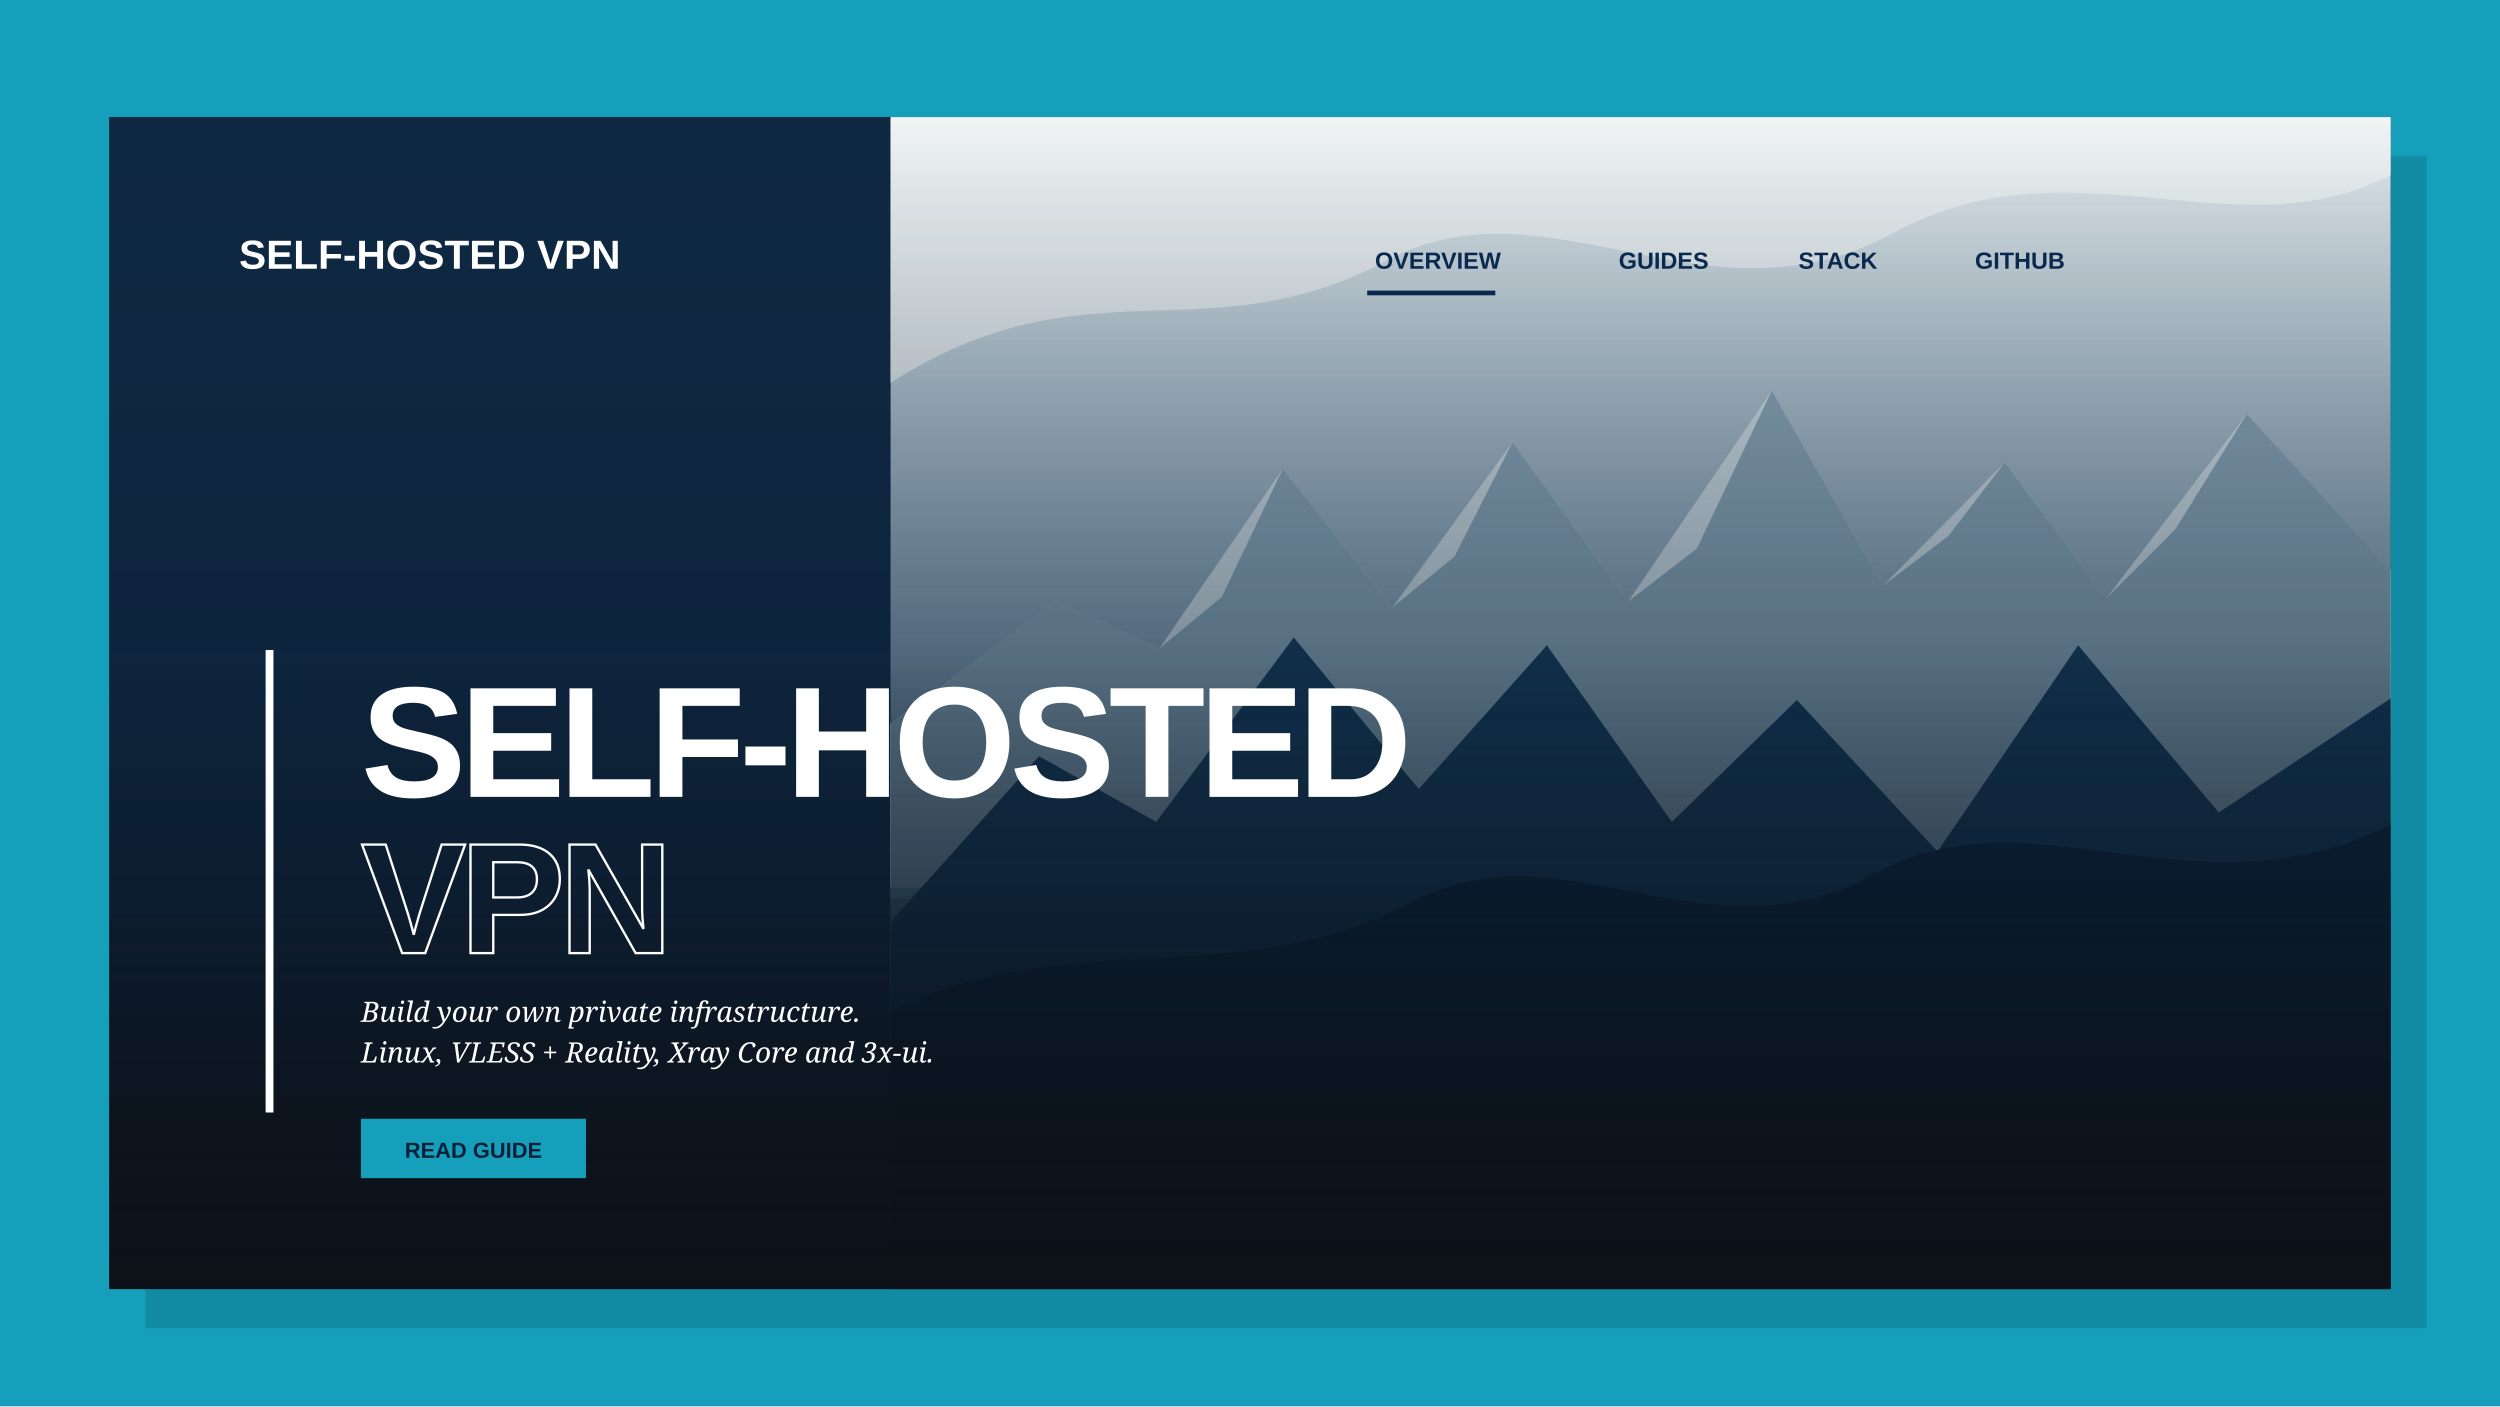
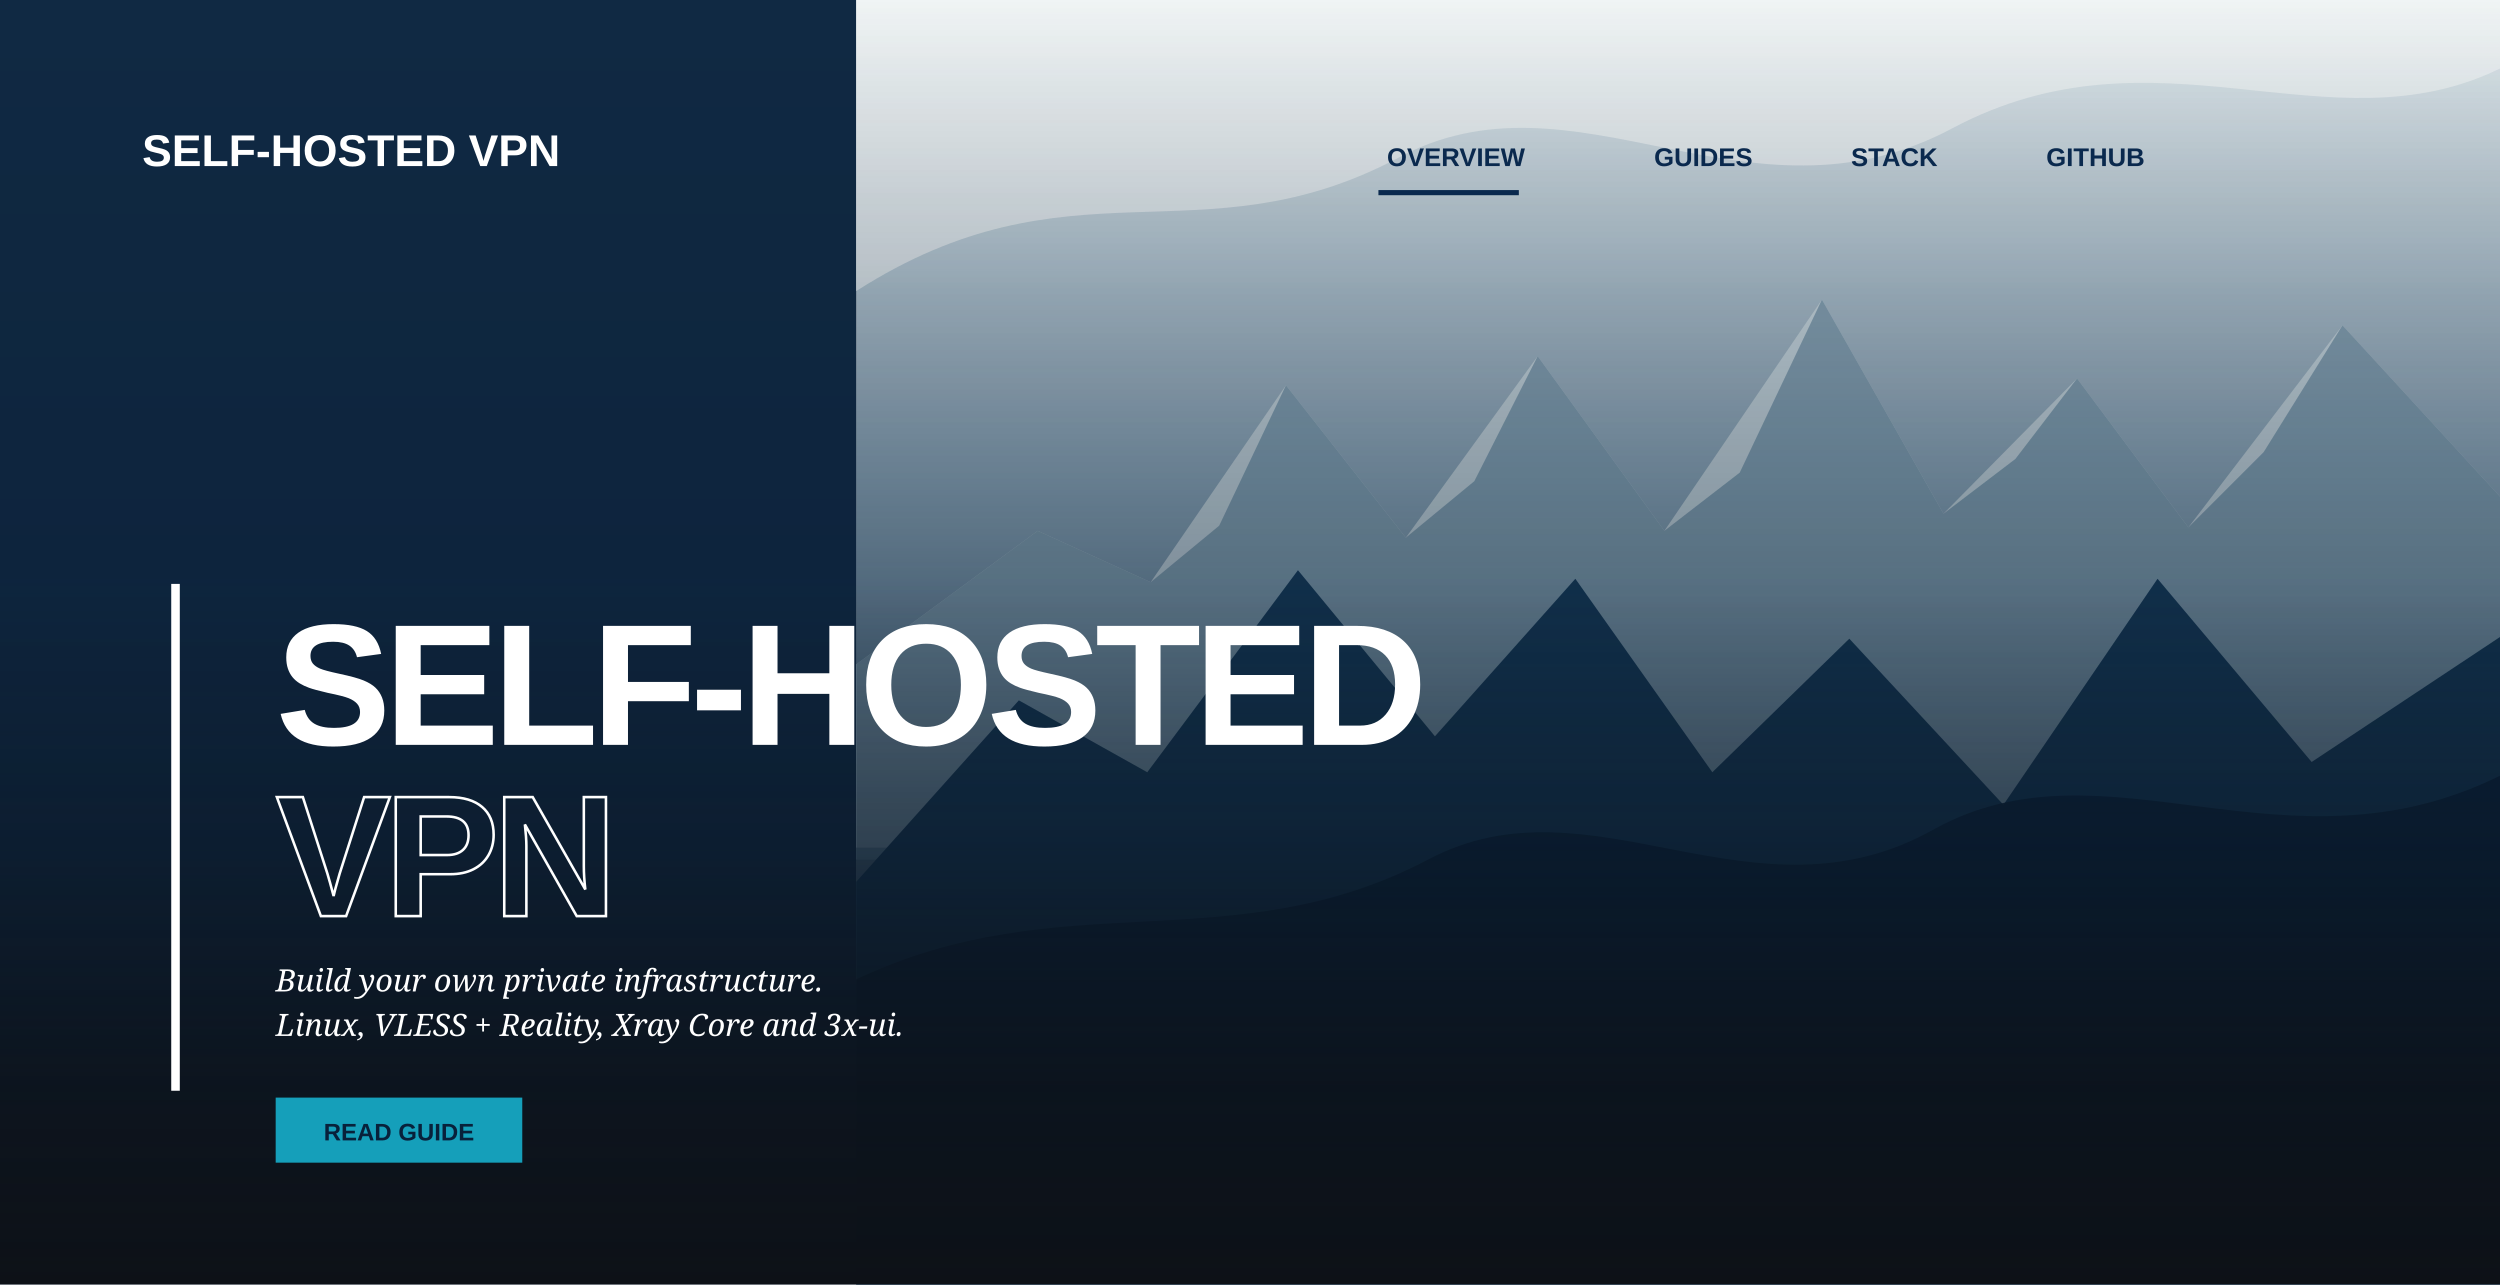
- <svg xmlns="http://www.w3.org/2000/svg" viewBox="0 0 1600 900">
+ <svg xmlns="http://www.w3.org/2000/svg" viewBox="0 0 1460 750">
  <defs>
    <linearGradient id="sidebar" x1="0" y1="0" x2="0" y2="1">
      <stop offset="0%" stop-color="#102943" />
      <stop offset="100%" stop-color="#0a2038" />
    </linearGradient>
    <linearGradient id="sky" x1="0" y1="0" x2="0" y2="1">
      <stop offset="0%" stop-color="#e6edef" />
      <stop offset="42%" stop-color="#91aabb" />
      <stop offset="100%" stop-color="#0a2843" />
    </linearGradient>
    <linearGradient id="shade" x1="0" y1="0" x2="0" y2="1">
      <stop offset="0%" stop-color="#071d34" stop-opacity="0" />
      <stop offset="100%" stop-color="#071d34" stop-opacity="0.9" />
    </linearGradient>
    <linearGradient id="fadeToGitHub" x1="0" y1="0" x2="0" y2="1">
      <stop offset="0%" stop-color="#0d1117" stop-opacity="0" />
      <stop offset="45%" stop-color="#0d1117" stop-opacity="0.02" />
      <stop offset="66%" stop-color="#0d1117" stop-opacity="0.32" />
      <stop offset="84%" stop-color="#0d1117" stop-opacity="0.78" />
      <stop offset="100%" stop-color="#0d1117" stop-opacity="1" />
    </linearGradient>
  </defs>
-   <rect width="1600" height="900" fill="#159fba" />
-   <rect x="93" y="100" width="1460" height="750" fill="#07566b" opacity="0.28" />
-   <rect x="70" y="75" width="1460" height="750" fill="#0d1117" />
-   <rect x="70" y="75" width="500" height="750" fill="url(#sidebar)" />
-   <rect x="570" y="75" width="960" height="750" fill="url(#sky)" />
-   <path d="M570 245 C695 165 770 228 885 168 C990 110 1090 214 1210 150 C1325 86 1430 164 1530 112 L1530 75 L570 75 Z" fill="#f4f7f7" opacity="0.72" />
-   <path d="M570 463 L676 385 L742 415 L821 300 L891 389 L968 283 L1042 385 L1134 250 L1205 375 L1283 296 L1348 383 L1438 265 L1530 365 L1530 568 L570 568 Z" fill="#d7e4e8" />
-   <path d="M570 463 L676 385 L742 415 L782 382 L821 300 L891 389 L931 356 L968 283 L1042 385 L1086 351 L1134 250 L1205 375 L1247 343 L1283 296 L1348 383 L1392 339 L1438 265 L1530 365 L1530 575 L570 575 Z" fill="#7192a6" opacity="0.68" />
-   <path d="M570 590 L665 484 L740 526 L828 408 L908 505 L990 413 L1070 526 L1150 448 L1240 545 L1330 413 L1420 520 L1530 447 L1530 825 L570 825 Z" fill="#173c5a" />
-   <path d="M570 647 C690 590 790 637 904 577 C1000 526 1094 619 1200 559 C1300 504 1405 590 1530 528 L1530 825 L570 825 Z" fill="#071e35" opacity="0.88" />
-   <rect x="570" y="75" width="960" height="750" fill="url(#shade)" />
-   <rect x="70" y="75" width="1460" height="750" fill="url(#fadeToGitHub)" />
-   <text x="153" y="172" fill="#ffffff" font-family="Arial, Helvetica, sans-serif" font-size="26" font-weight="700">SELF-HOSTED VPN</text>
+   <rect width="1460" height="750" fill="#0d1117" />
+   <rect width="500" height="750" fill="url(#sidebar)" />
+   <rect x="500" width="960" height="750" fill="url(#sky)" />
+   <path d="M500 170 C625 90 700 153 815 93 C920 35 1020 139 1140 75 C1260 11 1360 89 1460 40 L1460 0 L500 0 Z" fill="#f4f7f7" opacity="0.72" />
+   <path d="M500 388 L606 310 L672 340 L751 225 L821 314 L898 208 L972 310 L1064 175 L1135 300 L1213 221 L1278 308 L1368 190 L1460 290 L1460 495 L500 495 Z" fill="#d7e4e8" />
+   <path d="M500 388 L606 310 L672 340 L712 307 L751 225 L821 314 L861 281 L898 208 L972 310 L1016 276 L1064 175 L1135 300 L1177 268 L1213 221 L1278 308 L1322 264 L1368 190 L1460 290 L1460 502 L500 502 Z" fill="#7192a6" opacity="0.68" />
+   <path d="M500 515 L595 409 L670 451 L758 333 L838 430 L920 338 L1000 451 L1080 373 L1170 470 L1260 338 L1350 445 L1460 372 L1460 750 L500 750 Z" fill="#173c5a" />
+   <path d="M500 572 C620 515 720 562 834 502 C930 451 1024 544 1130 484 C1230 429 1335 515 1460 453 L1460 750 L500 750 Z" fill="#071e35" opacity="0.88" />
+   <rect x="500" width="960" height="750" fill="url(#shade)" />
+   <rect width="1460" height="750" fill="url(#fadeToGitHub)" />
+   <text x="83" y="97" fill="#ffffff" font-family="Arial, Helvetica, sans-serif" font-size="26" font-weight="700">SELF-HOSTED VPN</text>
  <g fill="#0a294e" font-family="Arial, Helvetica, sans-serif" font-size="15" font-weight="700">
-     <text x="880" y="172">OVERVIEW</text>
-     <text x="1036" y="172">GUIDES</text>
-     <text x="1151" y="172">STACK</text>
-     <text x="1264" y="172">GITHUB</text>
+     <text x="810" y="97">OVERVIEW</text>
+     <text x="966" y="97">GUIDES</text>
+     <text x="1081" y="97">STACK</text>
+     <text x="1195" y="97">GITHUB</text>
  </g>
-   <rect x="875" y="186" width="82" height="3" fill="#0a294e" />
-   <rect x="170" y="416" width="5" height="296" fill="#ffffff" />
-   <text x="231" y="510" fill="#ffffff" font-family="Arial, Helvetica, sans-serif" font-size="101" font-weight="800" letter-spacing="-4">SELF-HOSTED</text>
-   <text x="231" y="610" fill="none" stroke="#ffffff" stroke-width="1.5" font-family="Arial, Helvetica, sans-serif" font-size="101" font-weight="800" letter-spacing="-4">VPN</text>
-   <text x="231" y="654" fill="#ffffff" font-family="Georgia, serif" font-size="18" font-style="italic">Build your own private infrastructure.</text>
-   <text x="231" y="680" fill="#ffffff" font-family="Georgia, serif" font-size="18" font-style="italic">Linux, VLESS + Reality, Xray Core and 3x-ui.</text>
-   <rect x="231" y="716" width="144" height="38" fill="#159fba" />
-   <text x="303" y="741" text-anchor="middle" fill="#08213b" font-family="Arial, Helvetica, sans-serif" font-size="14" font-weight="700">READ GUIDE</text>
+   <rect x="805" y="111" width="82" height="3" fill="#0a294e" />
+   <rect x="100" y="341" width="5" height="296" fill="#ffffff" />
+   <text x="161" y="435" fill="#ffffff" font-family="Arial, Helvetica, sans-serif" font-size="101" font-weight="800" letter-spacing="-4">SELF-HOSTED</text>
+   <text x="161" y="535" fill="none" stroke="#ffffff" stroke-width="1.5" font-family="Arial, Helvetica, sans-serif" font-size="101" font-weight="800" letter-spacing="-4">VPN</text>
+   <text x="161" y="579" fill="#ffffff" font-family="Georgia, serif" font-size="18" font-style="italic">Build your own private infrastructure.</text>
+   <text x="161" y="605" fill="#ffffff" font-family="Georgia, serif" font-size="18" font-style="italic">Linux, VLESS + Reality, Xray Core and 3x-ui.</text>
+   <rect x="161" y="641" width="144" height="38" fill="#159fba" />
+   <text x="233" y="666" text-anchor="middle" fill="#08213b" font-family="Arial, Helvetica, sans-serif" font-size="14" font-weight="700">READ GUIDE</text>
</svg>
